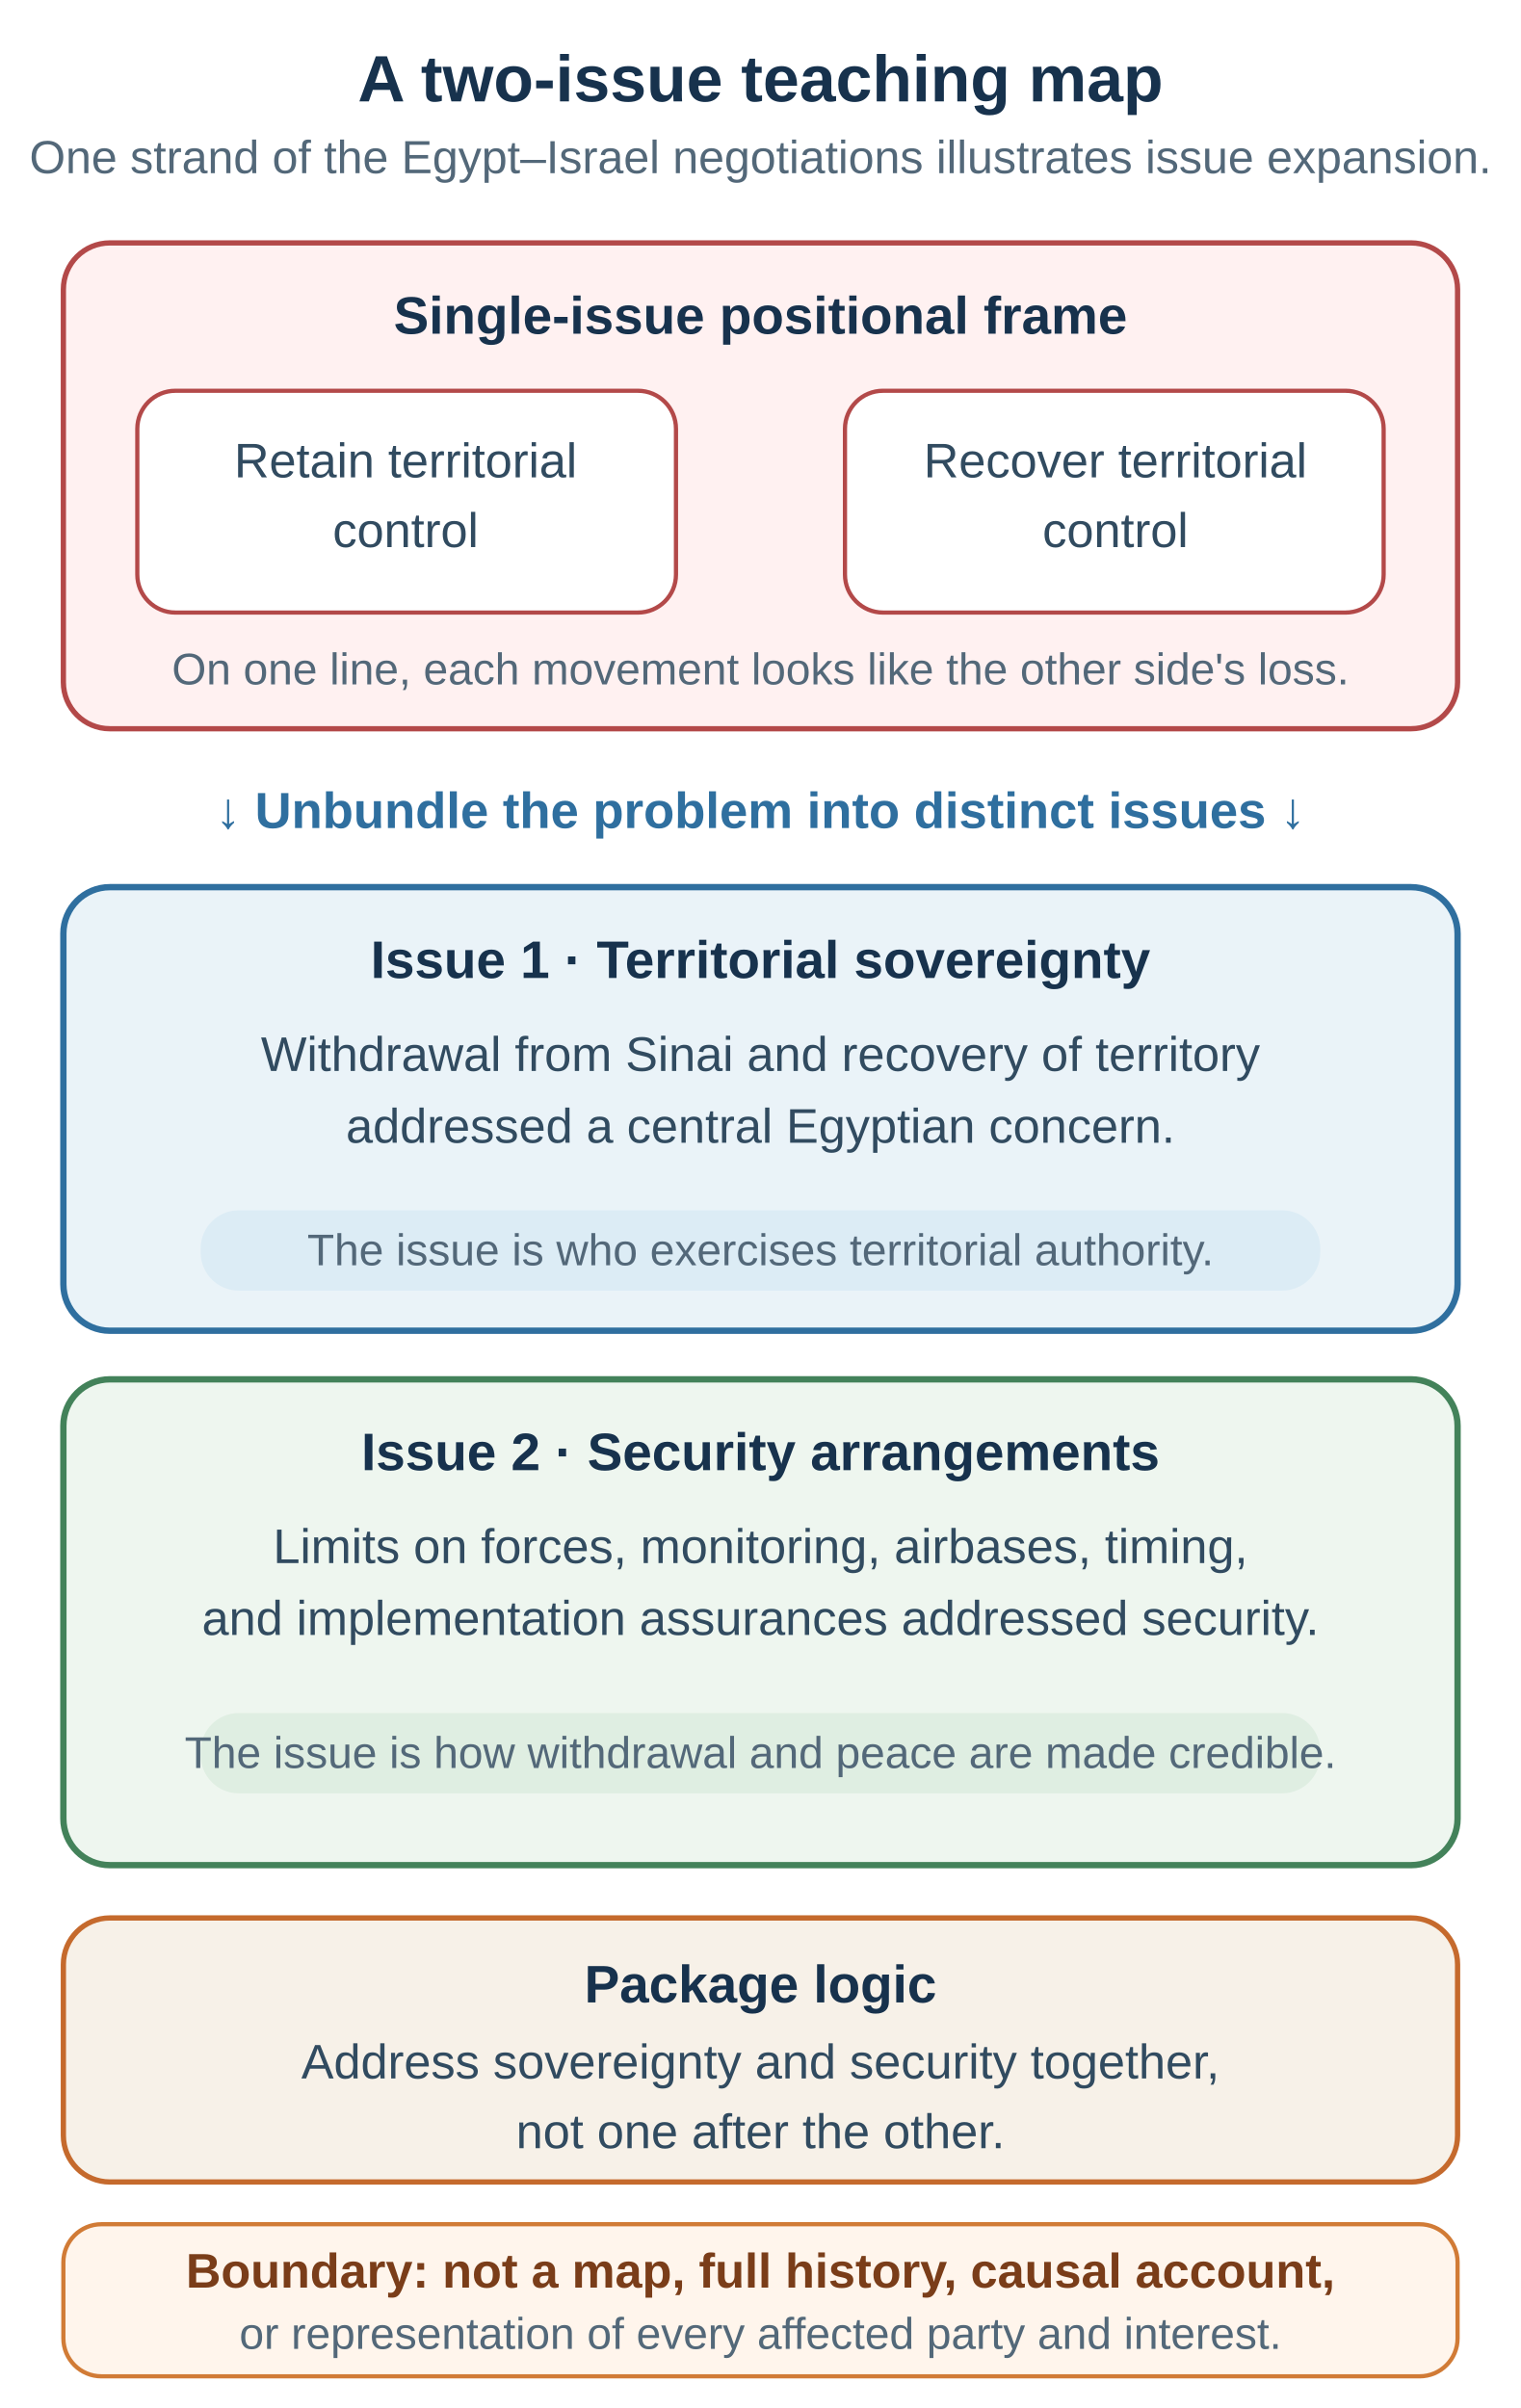
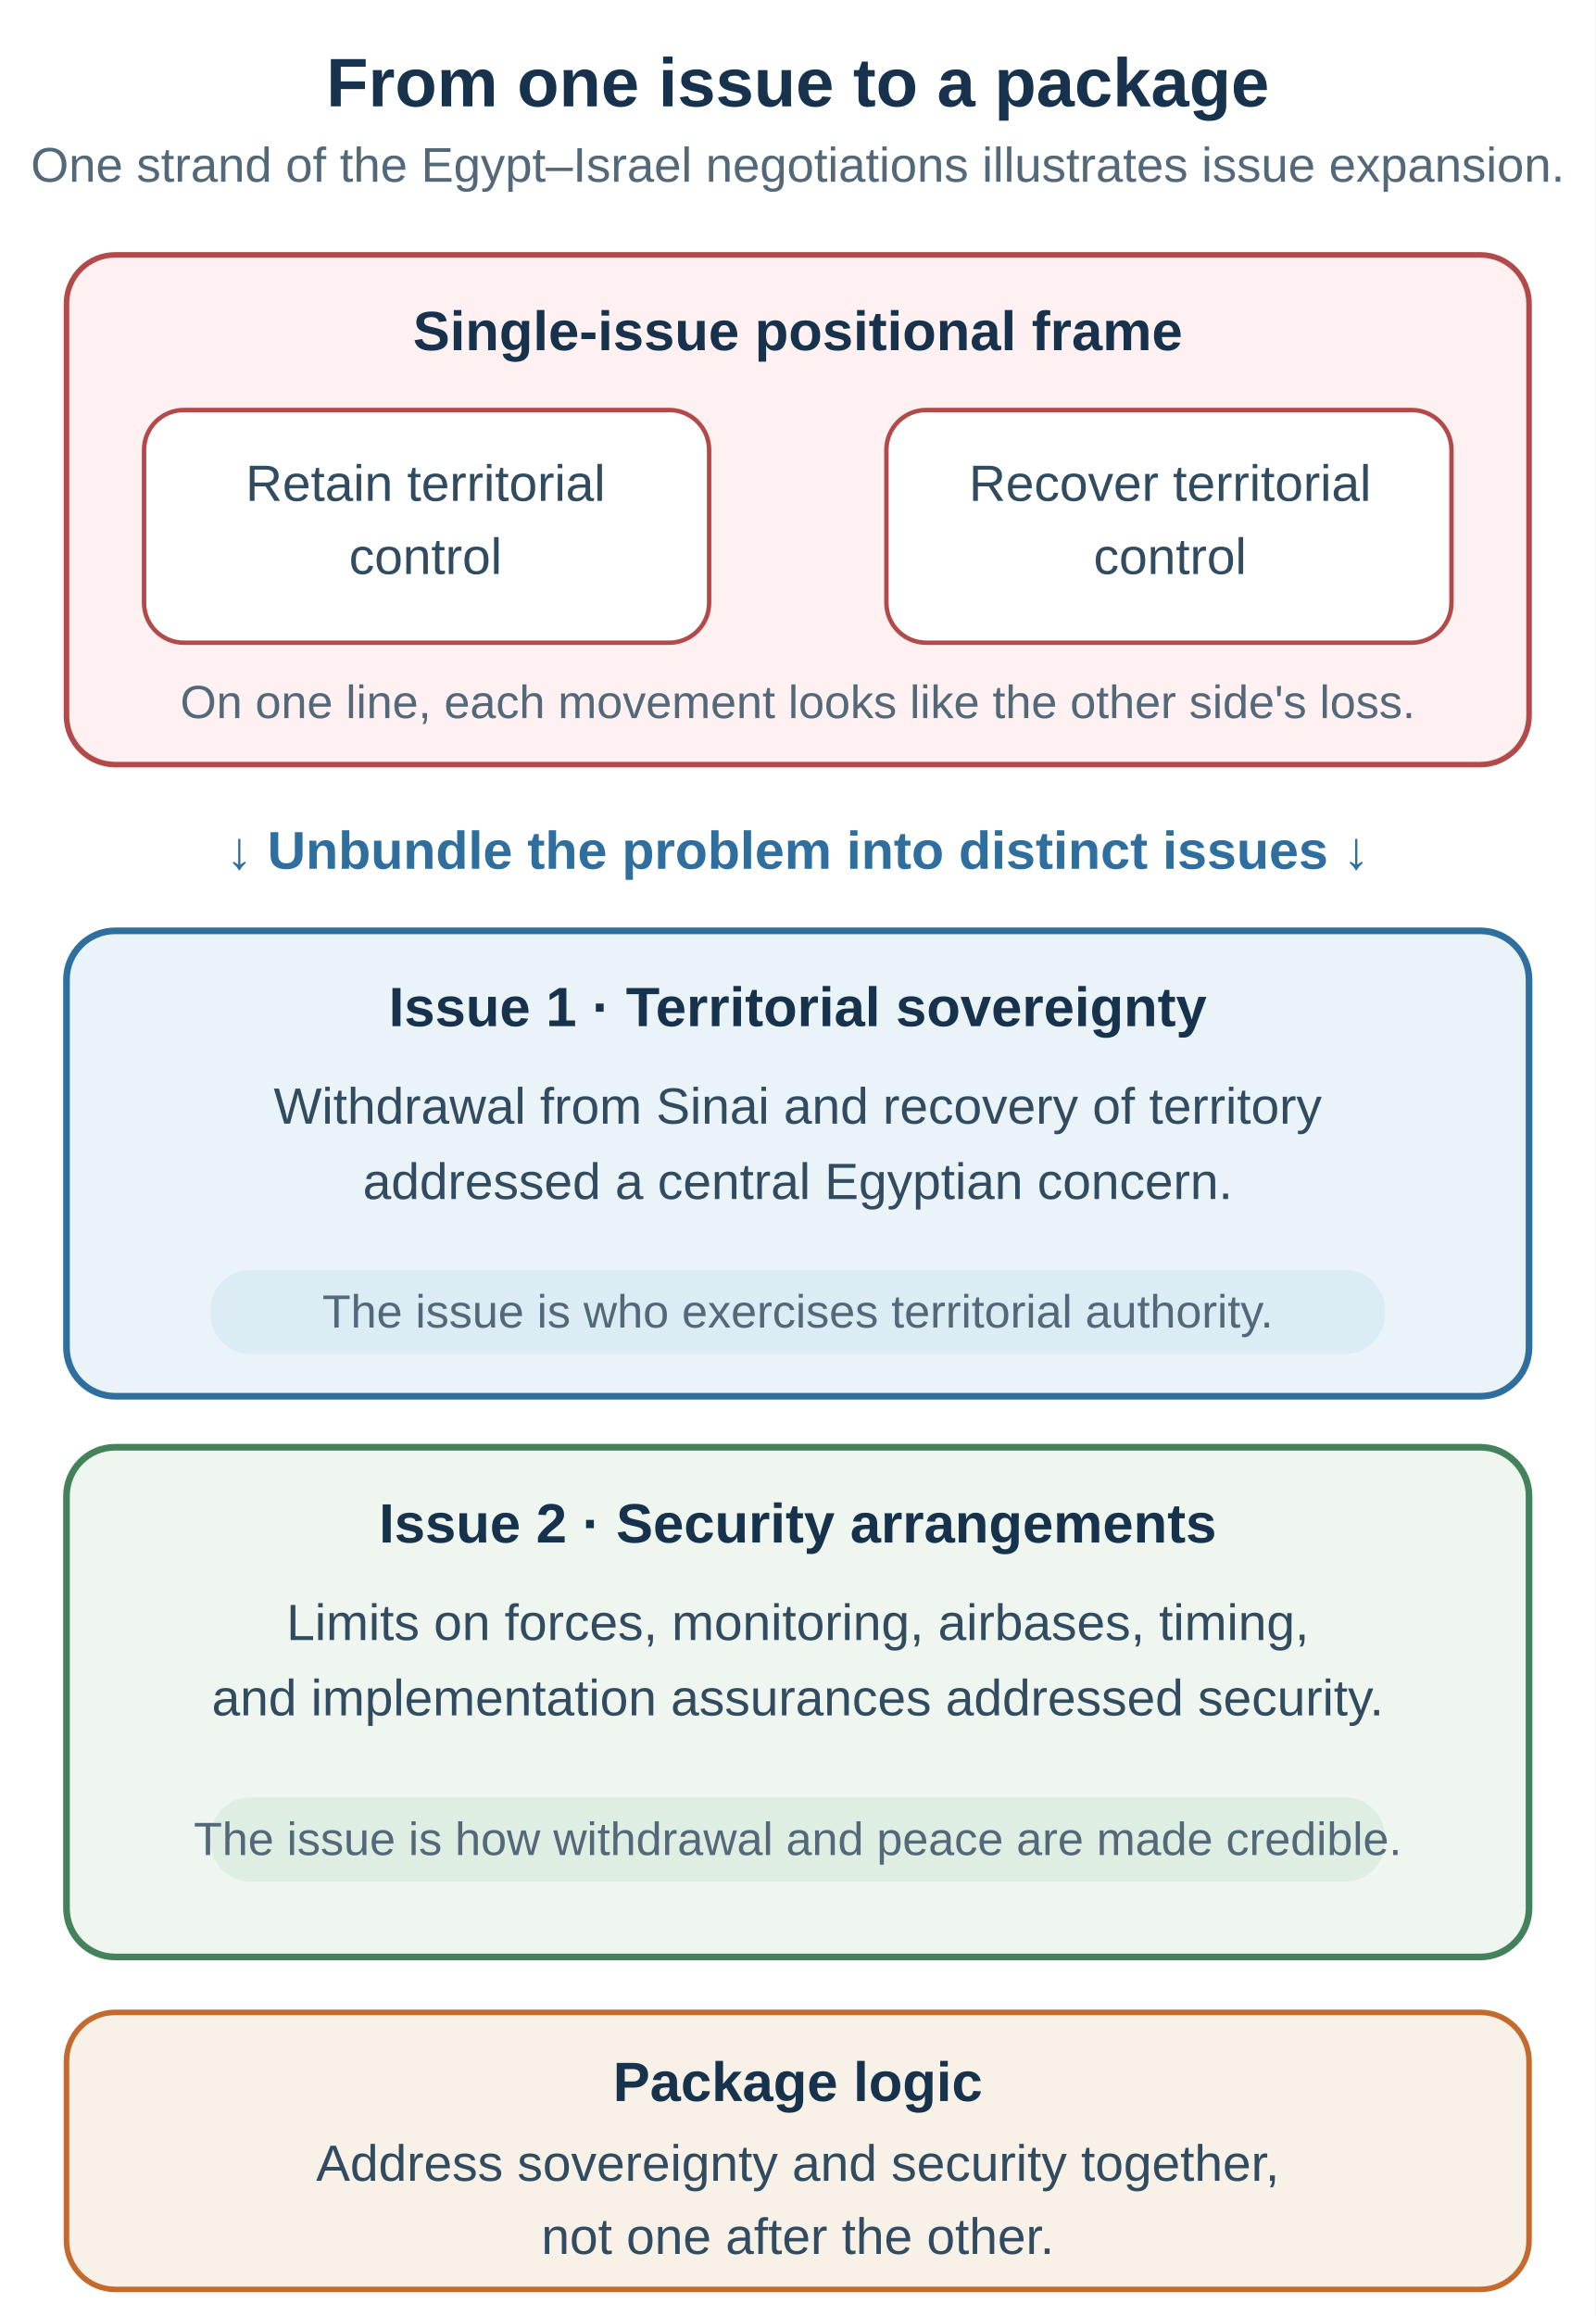
- <svg xmlns="http://www.w3.org/2000/svg" width="720" height="1140" viewBox="0 0 720 1140" role="img" aria-labelledby="title desc">
+ <svg xmlns="http://www.w3.org/2000/svg" width="720" height="1045" viewBox="0 0 720 1045" role="img" aria-labelledby="title desc">
  <style>
    .title{font:700 31px Arial,sans-serif;fill:#17324d}
    .subtitle{font:22px Arial,sans-serif;fill:#536879}
    .head{font:700 25px Arial,sans-serif;fill:#17324d}
    .body{font:23px Arial,sans-serif;fill:#314b60}
    .small{font:21px Arial,sans-serif;fill:#536879}
    .accent{font:700 24px Arial,sans-serif;fill:#2f6f9f}
    .boundary{font:700 23px Arial,sans-serif;fill:#7a3d19}
  </style>
-   <rect width="720" height="1140" fill="#ffffff" />
-   <text class="title" x="360" y="48" text-anchor="middle">A two-issue teaching map</text>
+   <rect width="720" height="1045" fill="#ffffff" />
+   <text class="title" x="360" y="48" text-anchor="middle">From one issue to a package</text>
  <text class="subtitle" x="360" y="82" text-anchor="middle">One strand of the Egypt–Israel negotiations illustrates issue expansion.</text>
  <rect x="30" y="115" width="660" height="230" rx="22" fill="#fff1f1" stroke="#b34949" stroke-width="2.5" />
  <text class="head" x="360" y="158" text-anchor="middle">Single-issue positional frame</text>
  <rect x="65" y="185" width="255" height="105" rx="18" fill="#ffffff" stroke="#b34949" stroke-width="2" />
  <text class="body" x="192" y="226" text-anchor="middle">Retain territorial</text>
  <text class="body" x="192" y="259" text-anchor="middle">control</text>
  <rect x="400" y="185" width="255" height="105" rx="18" fill="#ffffff" stroke="#b34949" stroke-width="2" />
  <text class="body" x="528" y="226" text-anchor="middle">Recover territorial</text>
  <text class="body" x="528" y="259" text-anchor="middle">control</text>
  <text class="small" x="360" y="324" text-anchor="middle">On one line, each movement looks like the other side's loss.</text>
  <text class="accent" x="360" y="392" text-anchor="middle">↓  Unbundle the problem into distinct issues  ↓</text>
  <rect x="30" y="420" width="660" height="210" rx="22" fill="#eaf3f8" stroke="#2f6f9f" stroke-width="3" />
  <text class="head" x="360" y="463" text-anchor="middle">Issue 1 · Territorial sovereignty</text>
  <text class="body" x="360" y="507" text-anchor="middle">Withdrawal from Sinai and recovery of territory</text>
  <text class="body" x="360" y="541" text-anchor="middle">addressed a central Egyptian concern.</text>
  <rect x="95" y="573" width="530" height="38" rx="18" fill="#dcecf5" />
  <text class="small" x="360" y="599" text-anchor="middle">The issue is who exercises territorial authority.</text>
  <rect x="30" y="653" width="660" height="230" rx="22" fill="#eef6ef" stroke="#43825a" stroke-width="3" />
  <text class="head" x="360" y="696" text-anchor="middle">Issue 2 · Security arrangements</text>
  <text class="body" x="360" y="740" text-anchor="middle">Limits on forces, monitoring, airbases, timing,</text>
  <text class="body" x="360" y="774" text-anchor="middle">and implementation assurances addressed security.</text>
  <rect x="95" y="811" width="530" height="38" rx="18" fill="#dfeee2" />
  <text class="small" x="360" y="837" text-anchor="middle">The issue is how withdrawal and peace are made credible.</text>
  <rect x="30" y="908" width="660" height="125" rx="22" fill="#f7f1e8" stroke="#c56a2d" stroke-width="2.5" />
  <text class="head" x="360" y="948" text-anchor="middle">Package logic</text>
  <text class="body" x="360" y="984" text-anchor="middle">Address sovereignty and security together,</text>
  <text class="body" x="360" y="1017" text-anchor="middle">not one after the other.</text>
-   <rect x="30" y="1053" width="660" height="72" rx="18" fill="#fff5ec" stroke="#d17b36" stroke-width="2" />
-   <text class="boundary" x="360" y="1083" text-anchor="middle">Boundary: not a map, full history, causal account,</text>
-   <text class="small" x="360" y="1112" text-anchor="middle">or representation of every affected party and interest.</text>
</svg>
